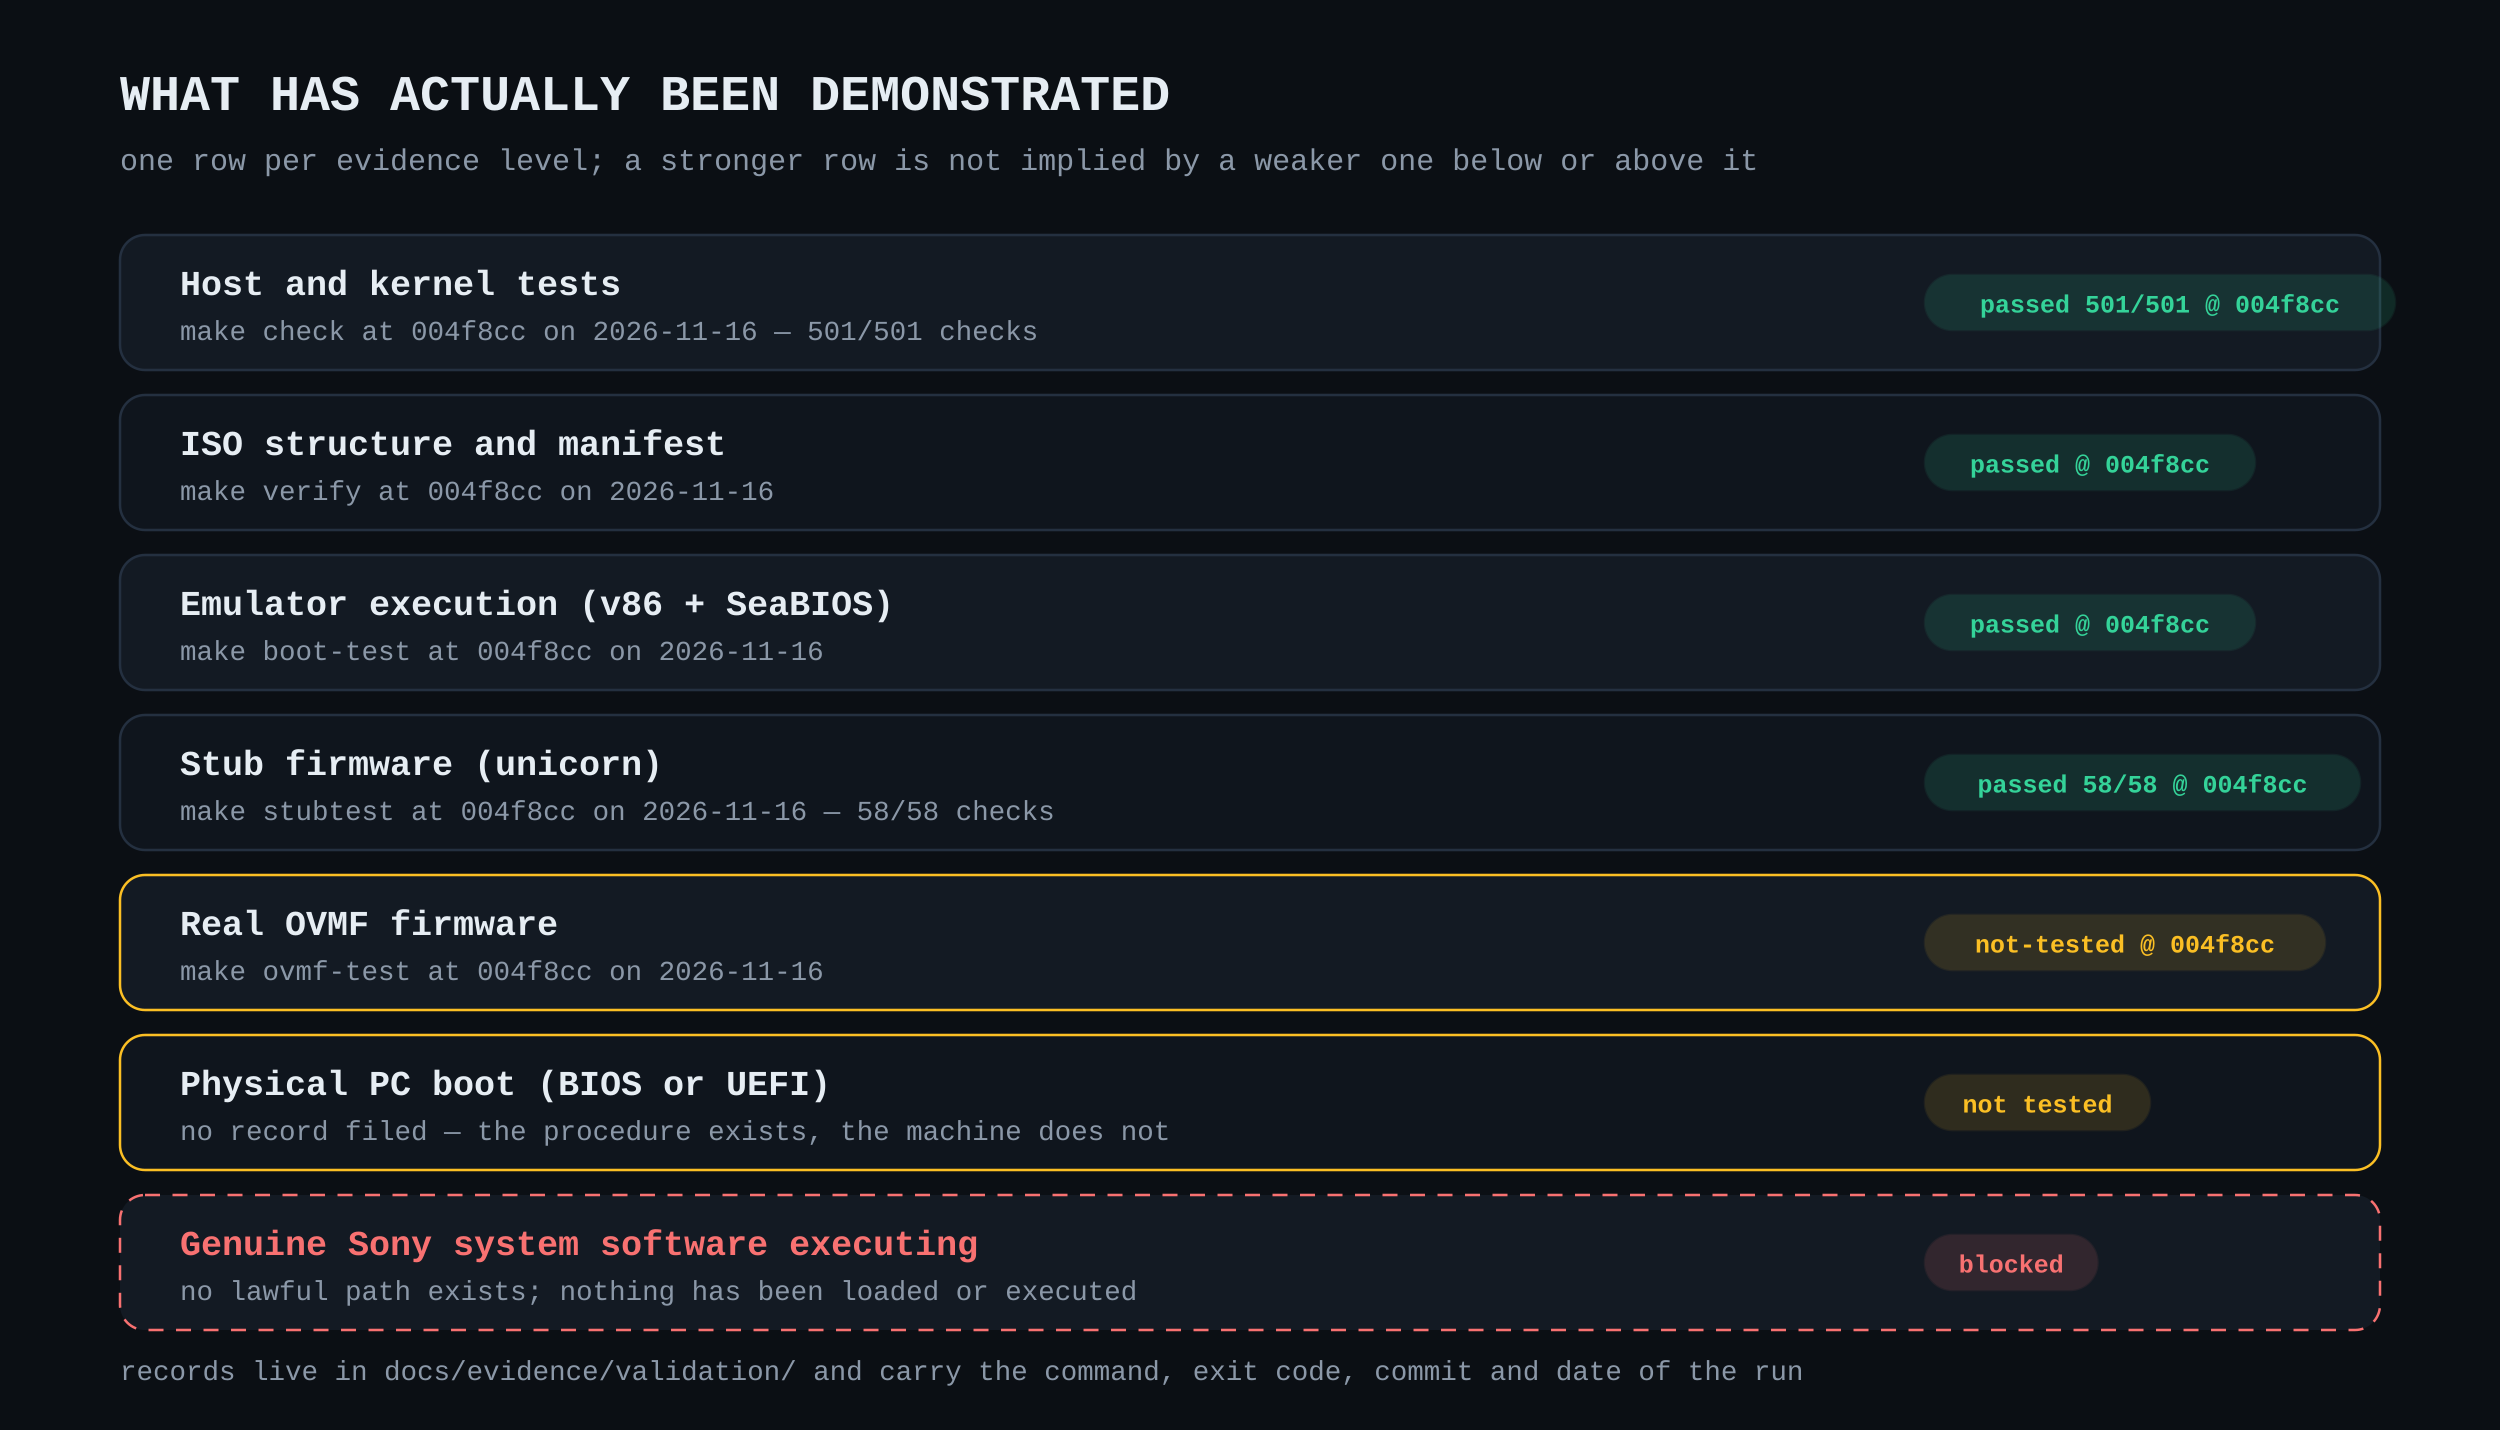
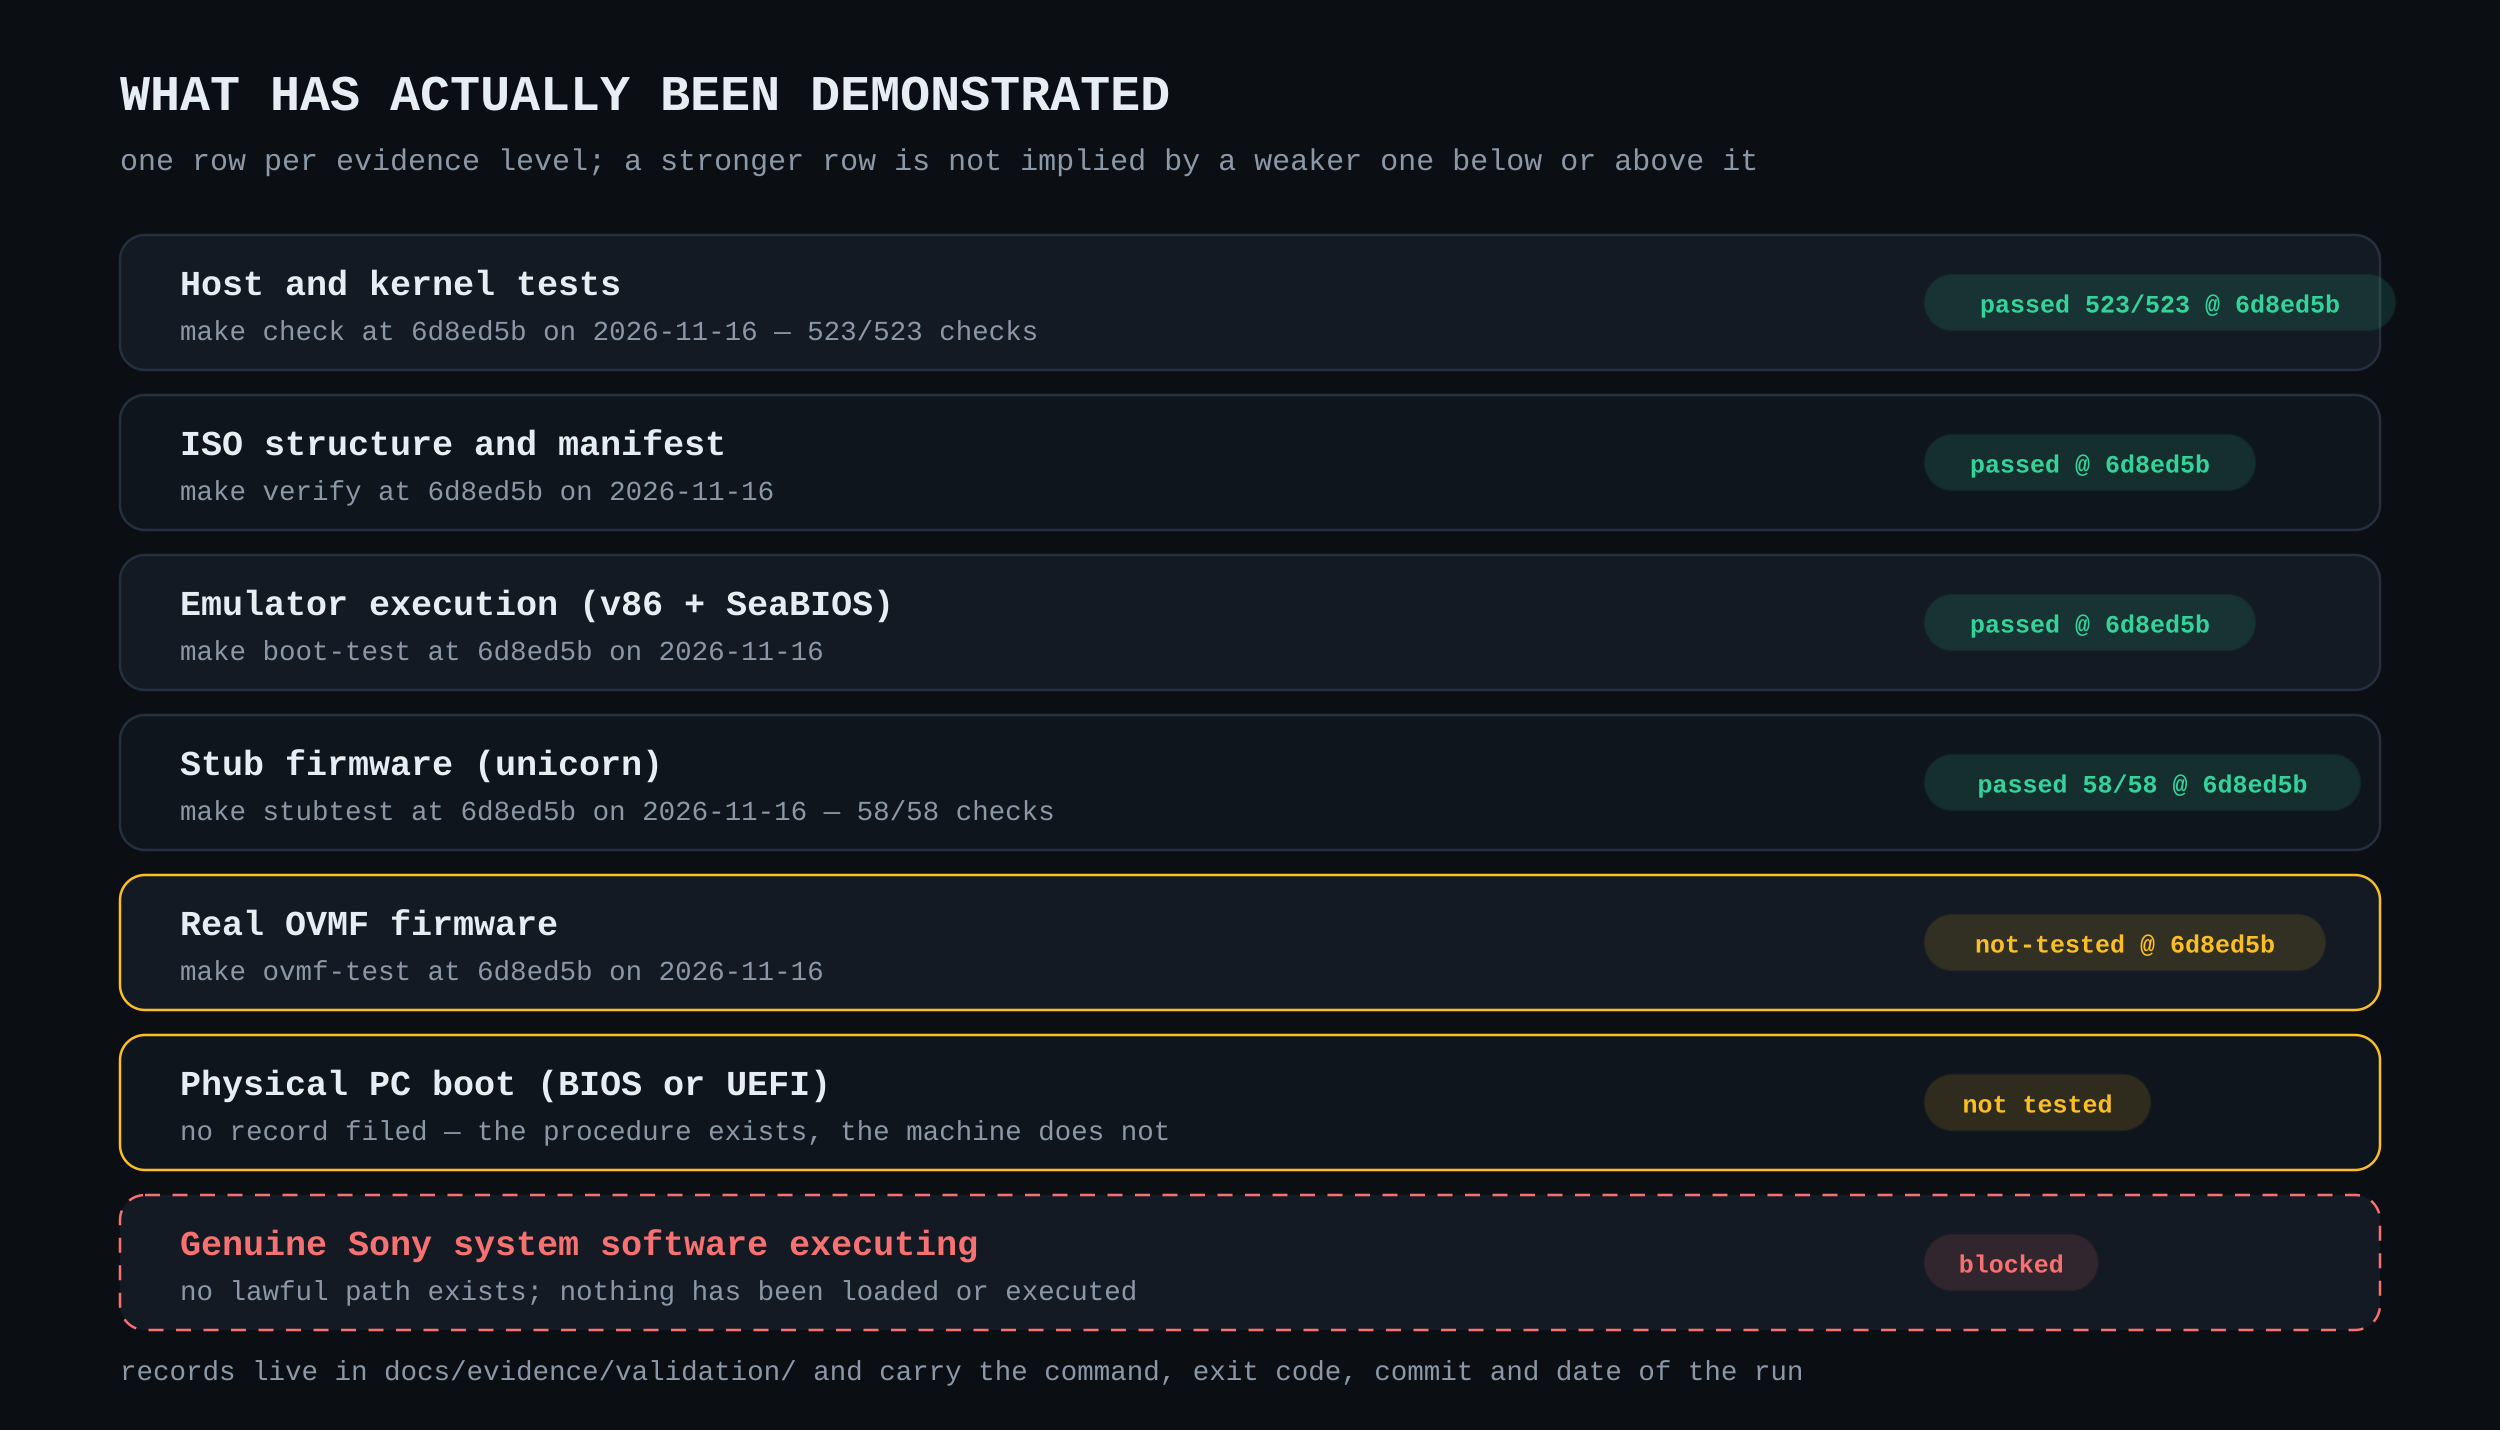
<svg xmlns="http://www.w3.org/2000/svg" width="1000" height="572" viewBox="0 0 1000 572" role="img" aria-labelledby="t d">
  <rect width="1000" height="572" fill="#0b0f14" />
  <text x="48" y="44" font-family="'JetBrains Mono','SFMono-Regular',Consolas,'Liberation Mono',Menlo,monospace" font-size="20" fill="#e6edf3" font-weight="bold" text-anchor="start">WHAT HAS ACTUALLY BEEN DEMONSTRATED</text>
  <text x="48" y="68" font-family="'JetBrains Mono','SFMono-Regular',Consolas,'Liberation Mono',Menlo,monospace" font-size="12" fill="#8b98a8" font-weight="normal" text-anchor="start">one row per evidence level; a stronger row is not implied by a weaker one below or above it</text>
  <rect x="48" y="94" width="904" height="54" rx="10" fill="#131a23" stroke="#243040" />
  <text x="72" y="118" font-family="'JetBrains Mono','SFMono-Regular',Consolas,'Liberation Mono',Menlo,monospace" font-size="14" fill="#e6edf3" font-weight="bold" text-anchor="start">Host and kernel tests</text>
-   <text x="72" y="136" font-family="'JetBrains Mono','SFMono-Regular',Consolas,'Liberation Mono',Menlo,monospace" font-size="11" fill="#8b98a8" font-weight="normal" text-anchor="start">make check at 004f8cc on 2026-11-16 — 501/501 checks</text>
+   <text x="72" y="136" font-family="'JetBrains Mono','SFMono-Regular',Consolas,'Liberation Mono',Menlo,monospace" font-size="11" fill="#8b98a8" font-weight="normal" text-anchor="start">make check at 6d8ed5b on 2026-11-16 — 523/523 checks</text>
  <rect x="770" y="110" width="188" height="22" rx="11" fill="#34d399" opacity="0.14" stroke="#34d399" stroke-opacity="0.55" />
-   <text x="864.0" y="125" font-family="'JetBrains Mono','SFMono-Regular',Consolas,'Liberation Mono',Menlo,monospace" font-size="10" fill="#34d399" font-weight="bold" text-anchor="middle">passed 501/501 @ 004f8cc</text>
+   <text x="864.0" y="125" font-family="'JetBrains Mono','SFMono-Regular',Consolas,'Liberation Mono',Menlo,monospace" font-size="10" fill="#34d399" font-weight="bold" text-anchor="middle">passed 523/523 @ 6d8ed5b</text>
  <rect x="48" y="158" width="904" height="54" rx="10" fill="#0f151d" stroke="#243040" />
  <text x="72" y="182" font-family="'JetBrains Mono','SFMono-Regular',Consolas,'Liberation Mono',Menlo,monospace" font-size="14" fill="#e6edf3" font-weight="bold" text-anchor="start">ISO structure and manifest</text>
-   <text x="72" y="200" font-family="'JetBrains Mono','SFMono-Regular',Consolas,'Liberation Mono',Menlo,monospace" font-size="11" fill="#8b98a8" font-weight="normal" text-anchor="start">make verify at 004f8cc on 2026-11-16</text>
+   <text x="72" y="200" font-family="'JetBrains Mono','SFMono-Regular',Consolas,'Liberation Mono',Menlo,monospace" font-size="11" fill="#8b98a8" font-weight="normal" text-anchor="start">make verify at 6d8ed5b on 2026-11-16</text>
  <rect x="770" y="174" width="132" height="22" rx="11" fill="#34d399" opacity="0.14" stroke="#34d399" stroke-opacity="0.55" />
-   <text x="836.0" y="189" font-family="'JetBrains Mono','SFMono-Regular',Consolas,'Liberation Mono',Menlo,monospace" font-size="10" fill="#34d399" font-weight="bold" text-anchor="middle">passed @ 004f8cc</text>
+   <text x="836.0" y="189" font-family="'JetBrains Mono','SFMono-Regular',Consolas,'Liberation Mono',Menlo,monospace" font-size="10" fill="#34d399" font-weight="bold" text-anchor="middle">passed @ 6d8ed5b</text>
  <rect x="48" y="222" width="904" height="54" rx="10" fill="#131a23" stroke="#243040" />
  <text x="72" y="246" font-family="'JetBrains Mono','SFMono-Regular',Consolas,'Liberation Mono',Menlo,monospace" font-size="14" fill="#e6edf3" font-weight="bold" text-anchor="start">Emulator execution (v86 + SeaBIOS)</text>
-   <text x="72" y="264" font-family="'JetBrains Mono','SFMono-Regular',Consolas,'Liberation Mono',Menlo,monospace" font-size="11" fill="#8b98a8" font-weight="normal" text-anchor="start">make boot-test at 004f8cc on 2026-11-16</text>
+   <text x="72" y="264" font-family="'JetBrains Mono','SFMono-Regular',Consolas,'Liberation Mono',Menlo,monospace" font-size="11" fill="#8b98a8" font-weight="normal" text-anchor="start">make boot-test at 6d8ed5b on 2026-11-16</text>
  <rect x="770" y="238" width="132" height="22" rx="11" fill="#34d399" opacity="0.14" stroke="#34d399" stroke-opacity="0.55" />
-   <text x="836.0" y="253" font-family="'JetBrains Mono','SFMono-Regular',Consolas,'Liberation Mono',Menlo,monospace" font-size="10" fill="#34d399" font-weight="bold" text-anchor="middle">passed @ 004f8cc</text>
+   <text x="836.0" y="253" font-family="'JetBrains Mono','SFMono-Regular',Consolas,'Liberation Mono',Menlo,monospace" font-size="10" fill="#34d399" font-weight="bold" text-anchor="middle">passed @ 6d8ed5b</text>
  <rect x="48" y="286" width="904" height="54" rx="10" fill="#0f151d" stroke="#243040" />
  <text x="72" y="310" font-family="'JetBrains Mono','SFMono-Regular',Consolas,'Liberation Mono',Menlo,monospace" font-size="14" fill="#e6edf3" font-weight="bold" text-anchor="start">Stub firmware (unicorn)</text>
-   <text x="72" y="328" font-family="'JetBrains Mono','SFMono-Regular',Consolas,'Liberation Mono',Menlo,monospace" font-size="11" fill="#8b98a8" font-weight="normal" text-anchor="start">make stubtest at 004f8cc on 2026-11-16 — 58/58 checks</text>
+   <text x="72" y="328" font-family="'JetBrains Mono','SFMono-Regular',Consolas,'Liberation Mono',Menlo,monospace" font-size="11" fill="#8b98a8" font-weight="normal" text-anchor="start">make stubtest at 6d8ed5b on 2026-11-16 — 58/58 checks</text>
  <rect x="770" y="302" width="174" height="22" rx="11" fill="#34d399" opacity="0.14" stroke="#34d399" stroke-opacity="0.55" />
-   <text x="857.0" y="317" font-family="'JetBrains Mono','SFMono-Regular',Consolas,'Liberation Mono',Menlo,monospace" font-size="10" fill="#34d399" font-weight="bold" text-anchor="middle">passed 58/58 @ 004f8cc</text>
+   <text x="857.0" y="317" font-family="'JetBrains Mono','SFMono-Regular',Consolas,'Liberation Mono',Menlo,monospace" font-size="10" fill="#34d399" font-weight="bold" text-anchor="middle">passed 58/58 @ 6d8ed5b</text>
  <rect x="48" y="350" width="904" height="54" rx="10" fill="#131a23" stroke="#fbbf24" />
  <text x="72" y="374" font-family="'JetBrains Mono','SFMono-Regular',Consolas,'Liberation Mono',Menlo,monospace" font-size="14" fill="#e6edf3" font-weight="bold" text-anchor="start">Real OVMF firmware</text>
-   <text x="72" y="392" font-family="'JetBrains Mono','SFMono-Regular',Consolas,'Liberation Mono',Menlo,monospace" font-size="11" fill="#8b98a8" font-weight="normal" text-anchor="start">make ovmf-test at 004f8cc on 2026-11-16</text>
+   <text x="72" y="392" font-family="'JetBrains Mono','SFMono-Regular',Consolas,'Liberation Mono',Menlo,monospace" font-size="11" fill="#8b98a8" font-weight="normal" text-anchor="start">make ovmf-test at 6d8ed5b on 2026-11-16</text>
  <rect x="770" y="366" width="160" height="22" rx="11" fill="#fbbf24" opacity="0.14" stroke="#fbbf24" stroke-opacity="0.55" />
-   <text x="850.0" y="381" font-family="'JetBrains Mono','SFMono-Regular',Consolas,'Liberation Mono',Menlo,monospace" font-size="10" fill="#fbbf24" font-weight="bold" text-anchor="middle">not-tested @ 004f8cc</text>
+   <text x="850.0" y="381" font-family="'JetBrains Mono','SFMono-Regular',Consolas,'Liberation Mono',Menlo,monospace" font-size="10" fill="#fbbf24" font-weight="bold" text-anchor="middle">not-tested @ 6d8ed5b</text>
  <rect x="48" y="414" width="904" height="54" rx="10" fill="#0f151d" stroke="#fbbf24" />
  <text x="72" y="438" font-family="'JetBrains Mono','SFMono-Regular',Consolas,'Liberation Mono',Menlo,monospace" font-size="14" fill="#e6edf3" font-weight="bold" text-anchor="start">Physical PC boot (BIOS or UEFI)</text>
  <text x="72" y="456" font-family="'JetBrains Mono','SFMono-Regular',Consolas,'Liberation Mono',Menlo,monospace" font-size="11" fill="#8b98a8" font-weight="normal" text-anchor="start">no record filed — the procedure exists, the machine does not</text>
  <rect x="770" y="430" width="90" height="22" rx="11" fill="#fbbf24" opacity="0.14" stroke="#fbbf24" stroke-opacity="0.55" />
  <text x="815.0" y="445" font-family="'JetBrains Mono','SFMono-Regular',Consolas,'Liberation Mono',Menlo,monospace" font-size="10" fill="#fbbf24" font-weight="bold" text-anchor="middle">not tested</text>
  <rect x="48" y="478" width="904" height="54" rx="10" fill="#131a23" stroke="#f87171" stroke-dasharray="6 5" />
  <text x="72" y="502" font-family="'JetBrains Mono','SFMono-Regular',Consolas,'Liberation Mono',Menlo,monospace" font-size="14" fill="#f87171" font-weight="bold" text-anchor="start">Genuine Sony system software executing</text>
  <text x="72" y="520" font-family="'JetBrains Mono','SFMono-Regular',Consolas,'Liberation Mono',Menlo,monospace" font-size="11" fill="#8b98a8" font-weight="normal" text-anchor="start">no lawful path exists; nothing has been loaded or executed</text>
  <rect x="770" y="494" width="69" height="22" rx="11" fill="#f87171" opacity="0.14" stroke="#f87171" stroke-opacity="0.55" />
  <text x="804.5" y="509" font-family="'JetBrains Mono','SFMono-Regular',Consolas,'Liberation Mono',Menlo,monospace" font-size="10" fill="#f87171" font-weight="bold" text-anchor="middle">blocked</text>
  <text x="48" y="552" font-family="'JetBrains Mono','SFMono-Regular',Consolas,'Liberation Mono',Menlo,monospace" font-size="11" fill="#8b98a8" font-weight="normal" text-anchor="start">records live in docs/evidence/validation/ and carry the command, exit code, commit and date of the run</text>
</svg>
